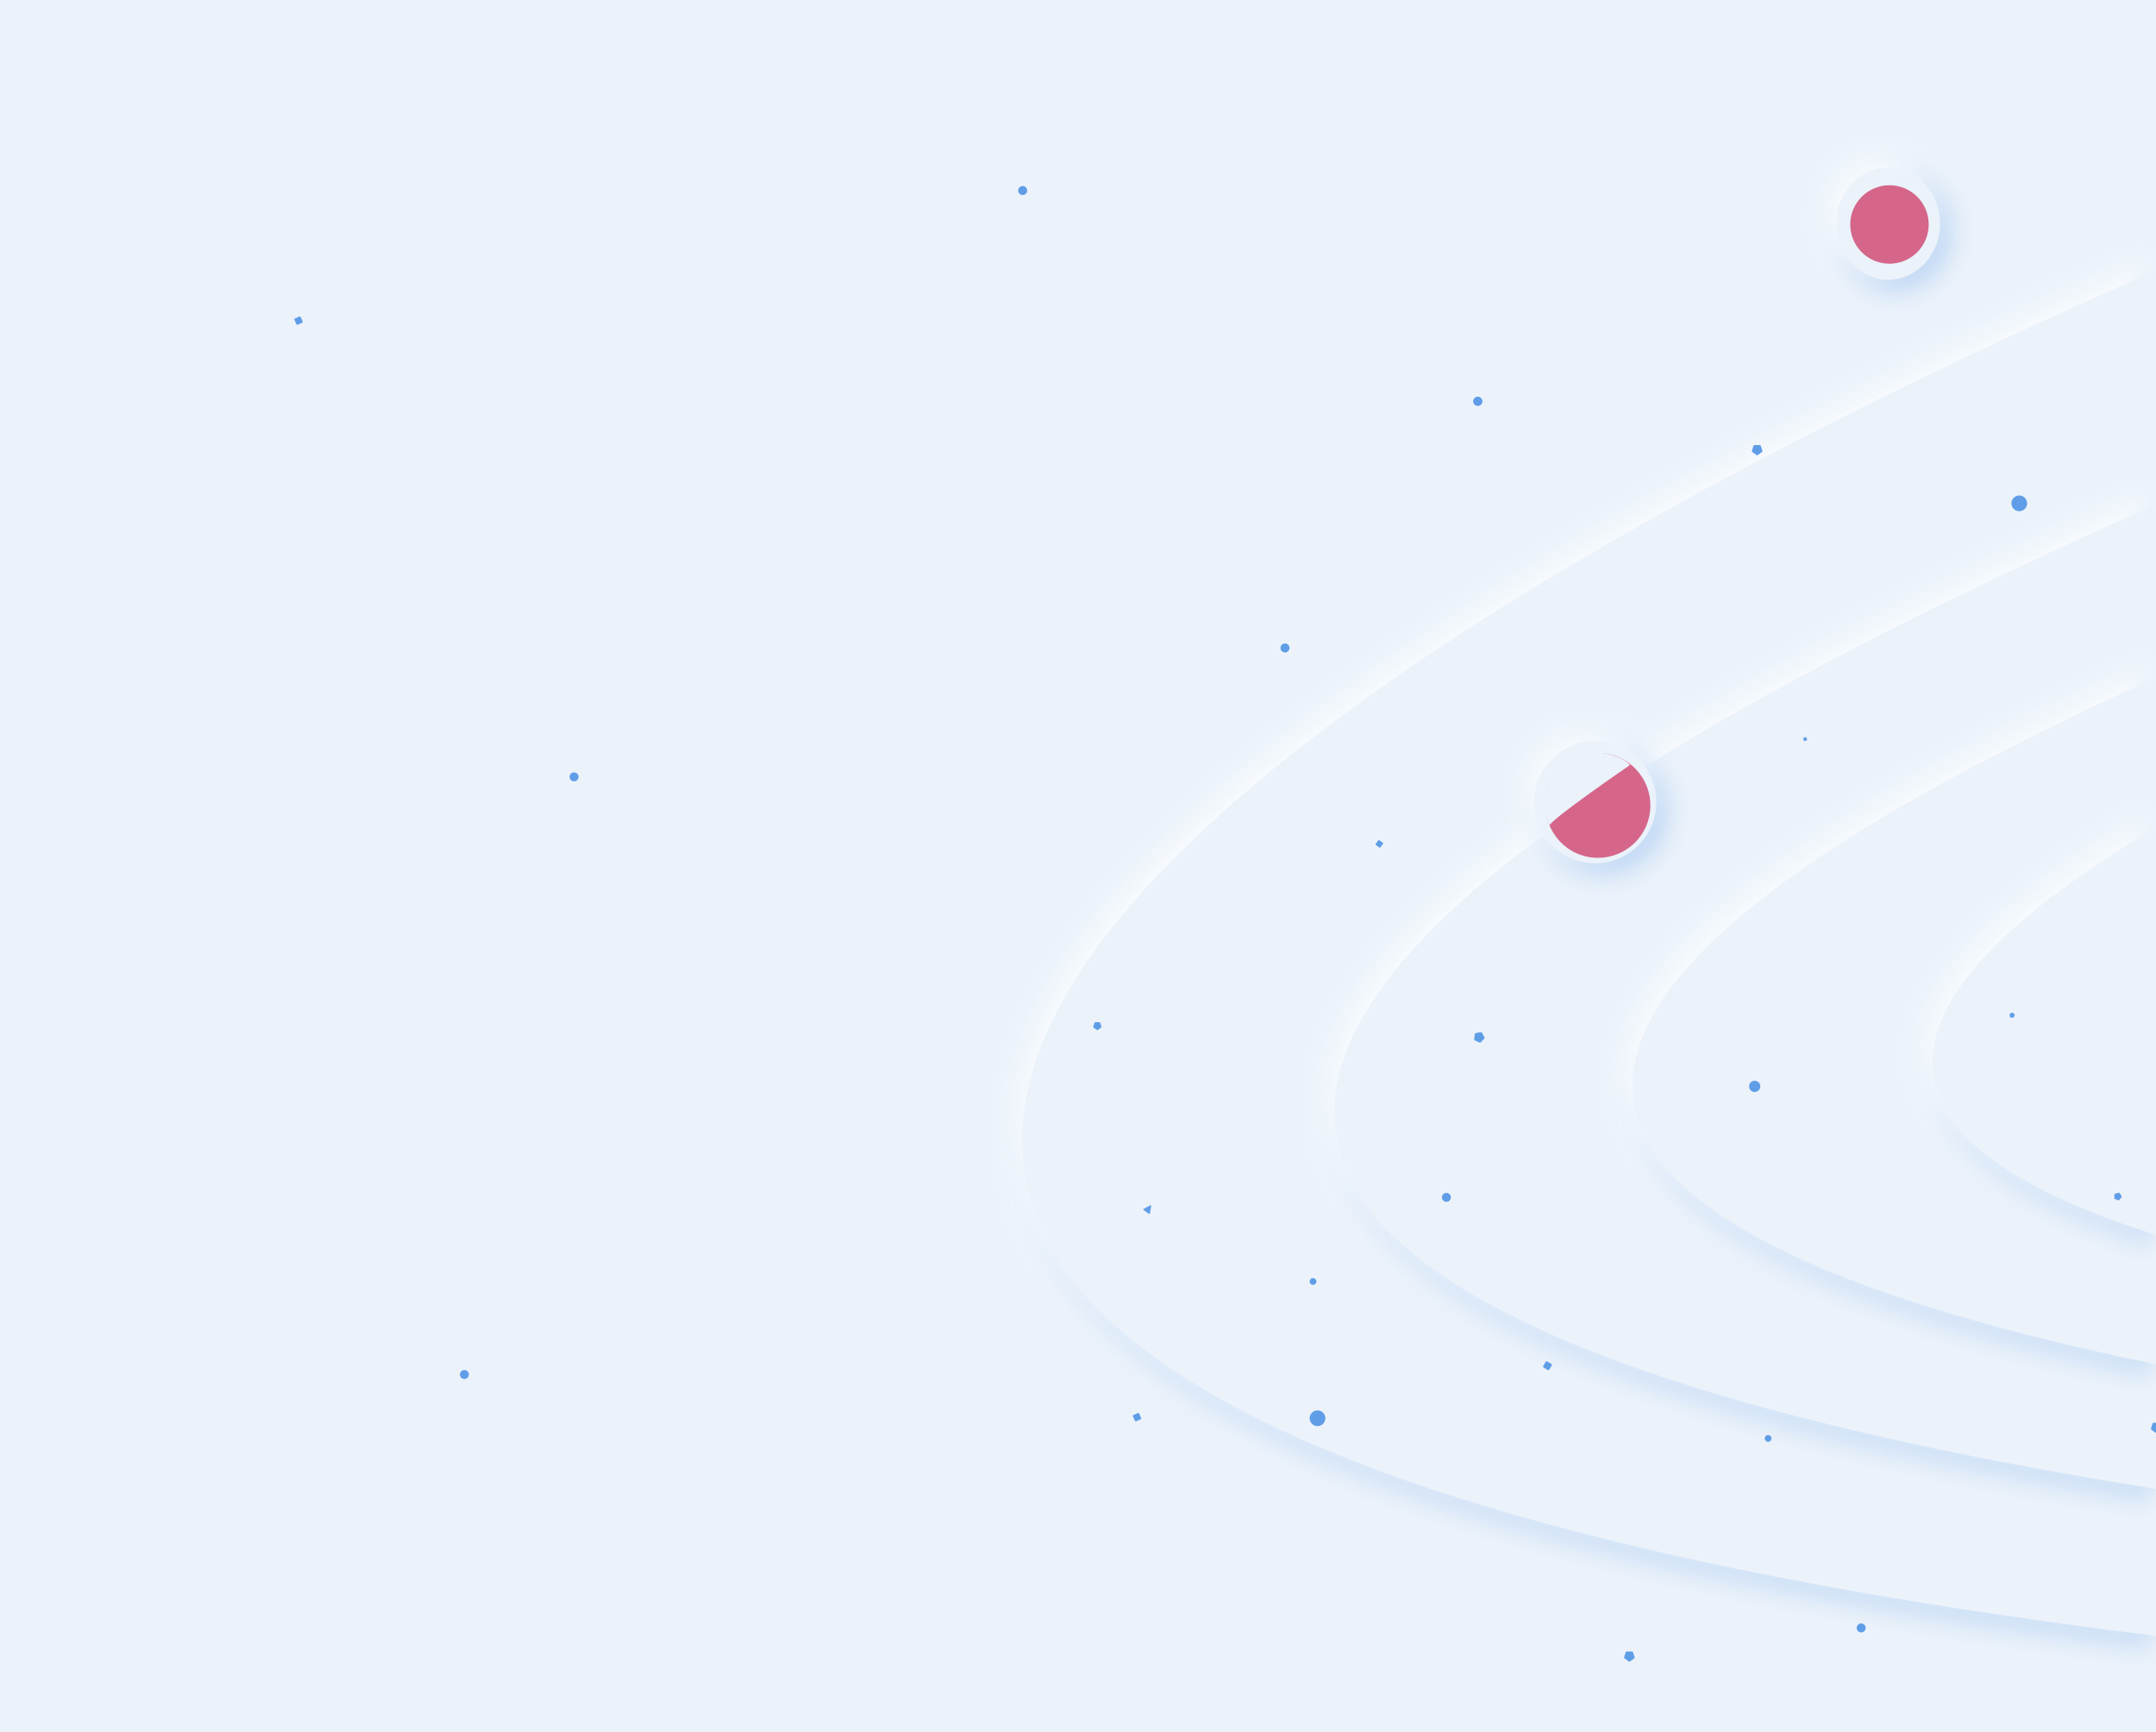
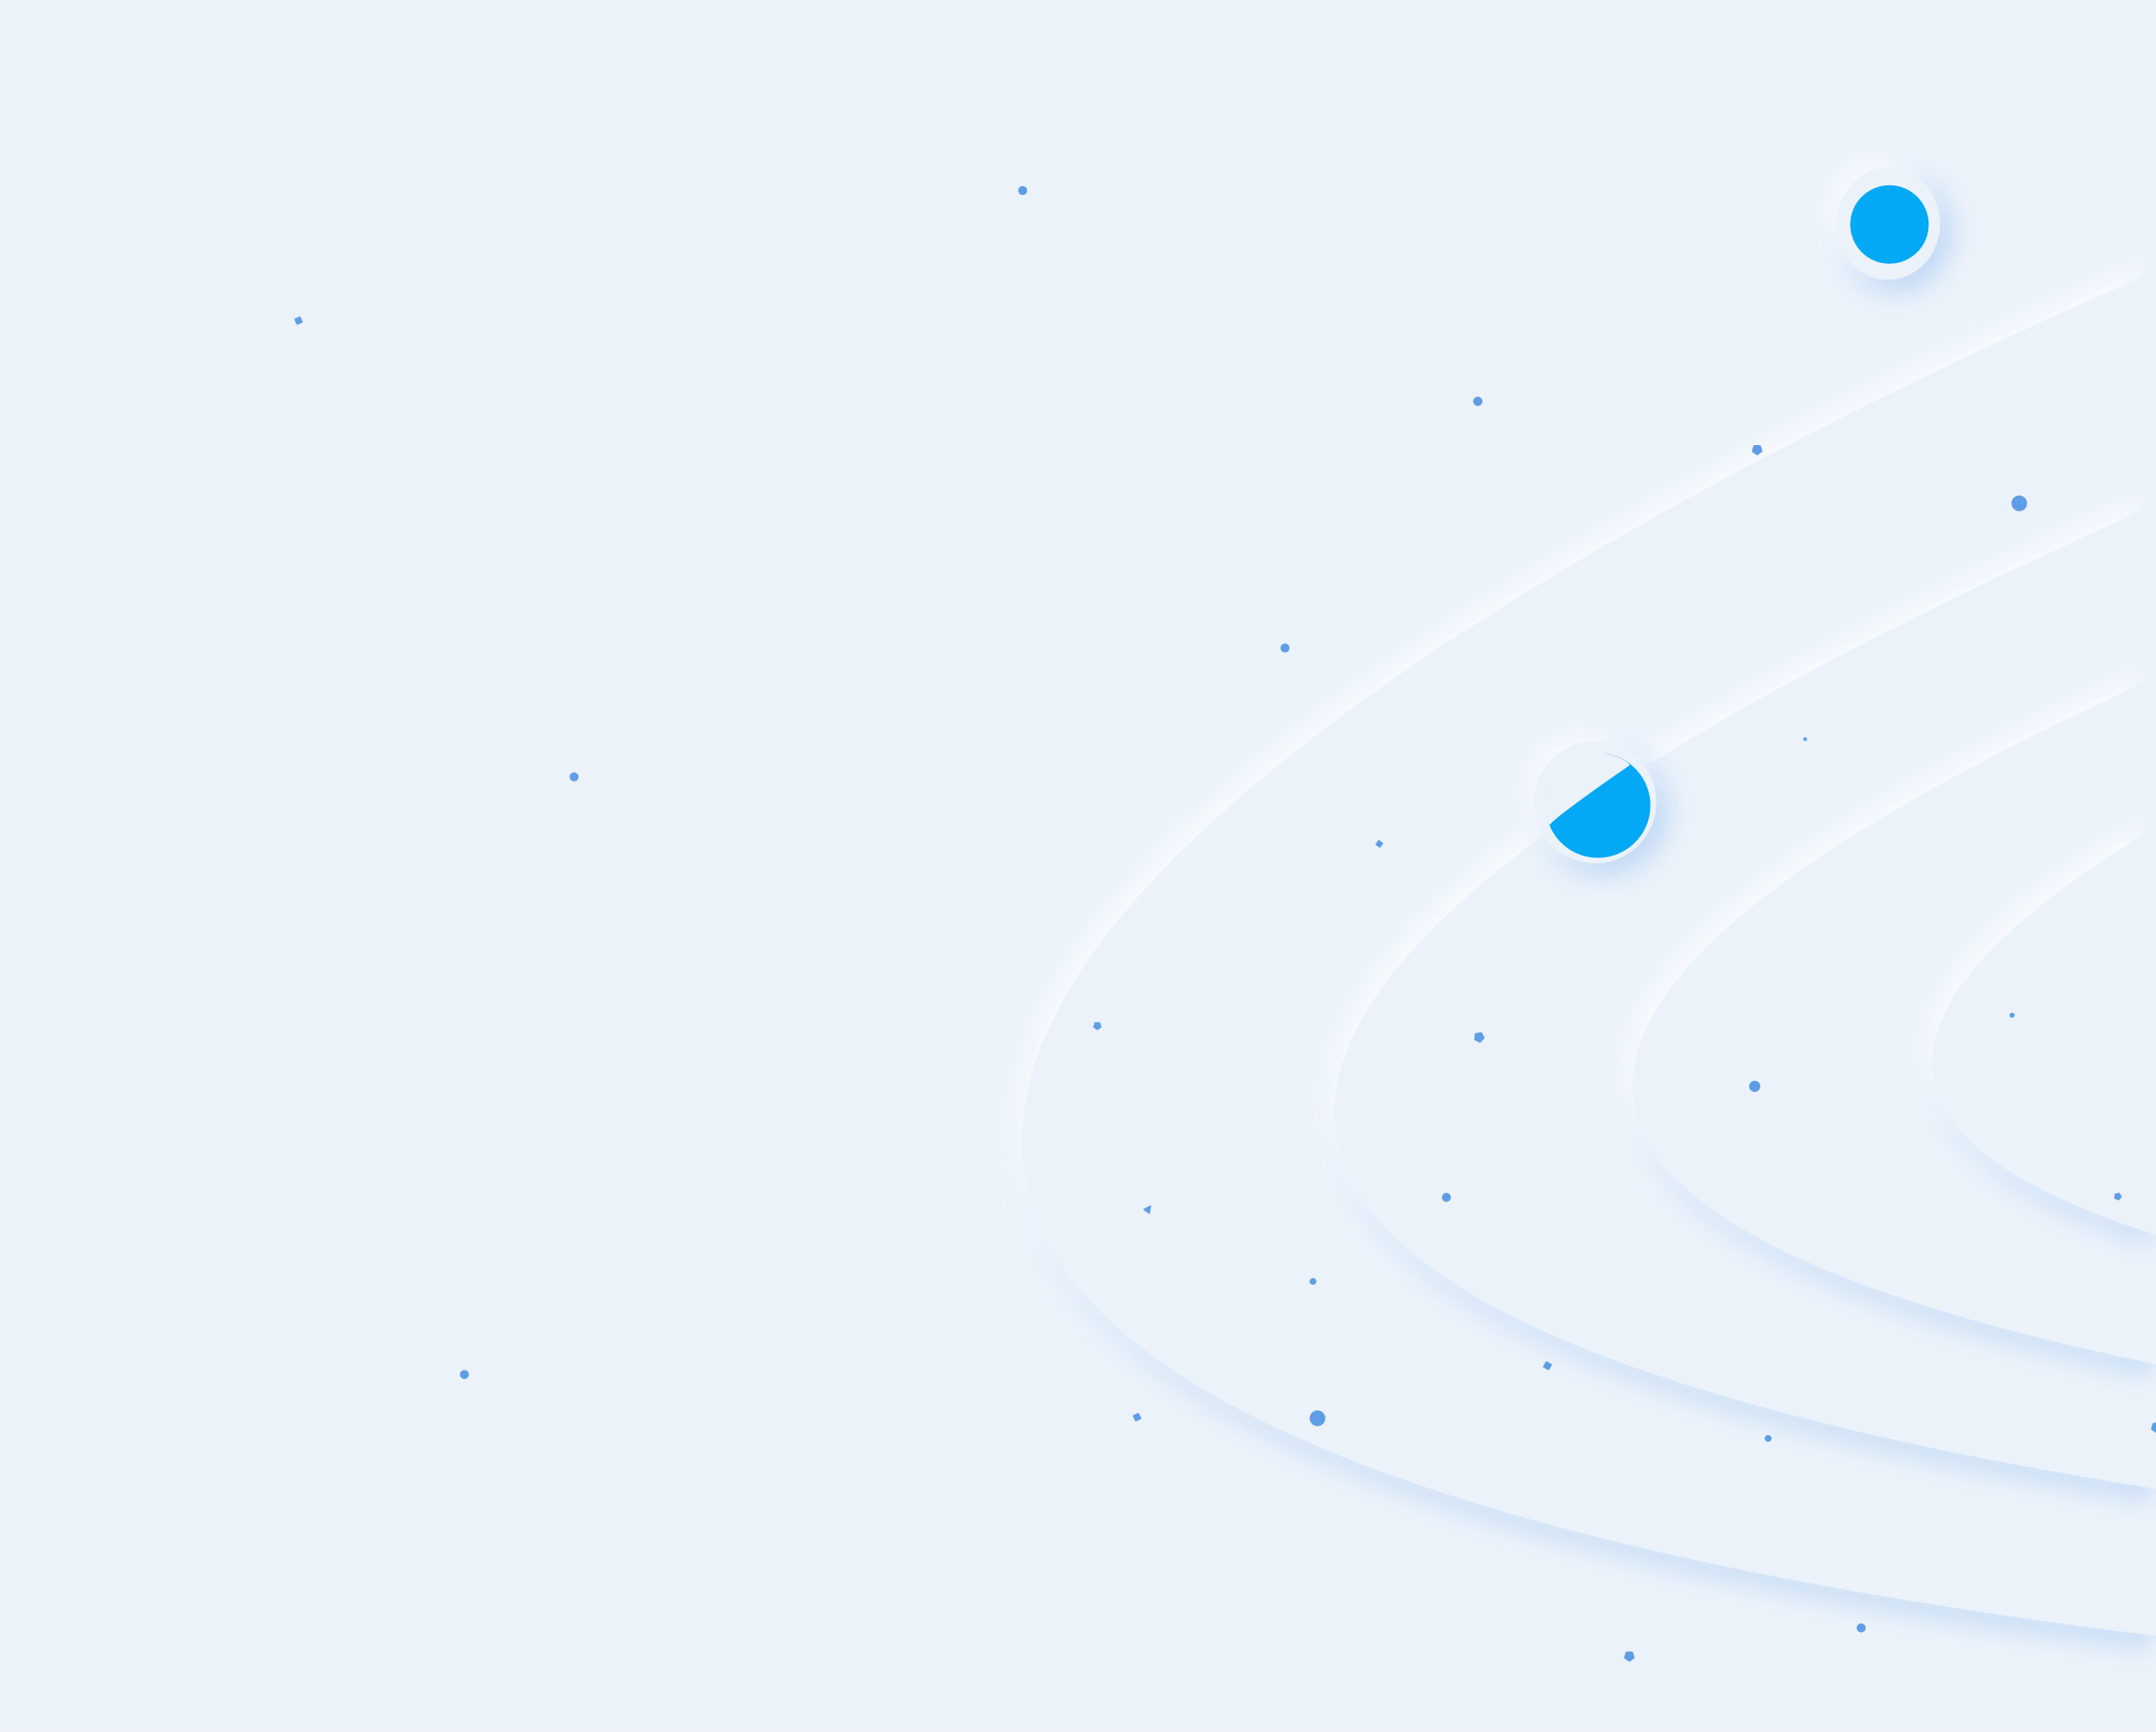
<svg xmlns="http://www.w3.org/2000/svg" width="1234" height="991" viewBox="0 0 1234 991" fill="none">
  <g clip-path="url(#clip0)">
    <rect width="1248" height="991" fill="#EBF2FA" />
    <g filter="url(#filter0_dd)">
      <path d="M1440.92 71C795.022 313.532 -109.232 830.291 1440.92 957.075V71Z" fill="#EBF2FA" />
    </g>
    <g filter="url(#filter1_dd)">
      <path d="M1619.62 133.41C973.727 375.942 69.473 769.511 1619.62 896.295V133.41Z" fill="#EBF2FA" />
    </g>
    <g filter="url(#filter2_dd)">
      <path d="M1790.29 180.89C1144.4 393.029 240.142 737.277 1790.29 848.173V180.89Z" fill="#EBF2FA" />
    </g>
    <g filter="url(#filter3_dd)">
      <path d="M1653.94 288C1240.45 442.209 661.566 692.451 1653.94 773.063V288Z" fill="#EBF2FA" />
    </g>
    <circle r="2.566" transform="matrix(-1 0 0 1 827.867 685.202)" fill="#5F9DE7" />
    <circle r="2.566" transform="matrix(-1 0 0 1 585.335 109.029)" fill="#5F9DE7" />
    <circle r="2.566" transform="matrix(-1 0 0 1 265.809 786.578)" fill="#5F9DE7" />
    <circle r="2.566" transform="matrix(-1 0 0 1 1065.27 931.584)" fill="#5F9DE7" />
    <circle r="2.566" transform="matrix(-1 0 0 1 845.832 229.653)" fill="#5F9DE7" />
    <circle r="2.566" transform="matrix(-1 0 0 1 328.566 444.566)" fill="#5F9DE7" />
    <circle r="2.566" transform="matrix(-1 0 0 1 735.474 370.809)" fill="#5F9DE7" />
    <circle cx="751.514" cy="733.323" r="1.925" fill="#5F9DE7" />
    <circle cx="1012.01" cy="823.15" r="1.925" fill="#5F9DE7" />
    <circle cx="754.08" cy="811.601" r="4.491" fill="#5F9DE7" />
    <circle cx="1004.31" cy="621.682" r="3.208" fill="#5F9DE7" />
    <circle cx="1155.73" cy="288.04" r="4.491" fill="#5F9DE7" />
    <rect x="1031.9" y="422.467" width="1.941" height="1.941" rx="0.265" transform="rotate(-24.4476 1031.9 422.467)" fill="#5F9DE7" />
    <rect x="648.213" y="810.004" width="3.894" height="3.894" rx="0.532" transform="rotate(-24.4476 648.213 810.004)" fill="#5F9DE7" />
    <rect x="168.283" y="182.502" width="3.894" height="3.894" rx="0.532" transform="rotate(-24.4476 168.283 182.502)" fill="#5F9DE7" />
    <rect x="789.067" y="480.567" width="3.378" height="3.378" rx="0.482" transform="rotate(35.3063 789.067 480.567)" fill="#5F9DE7" />
    <rect x="884.994" y="778.789" width="4.021" height="4.021" rx="0.619" transform="rotate(30.4542 884.994 778.789)" fill="#5F9DE7" />
    <path d="M849.655 593.618C849.785 593.861 849.744 594.159 849.553 594.358L847.5 596.496C847.31 596.695 847.013 596.748 846.766 596.628L844.098 595.336C843.85 595.216 843.708 594.951 843.745 594.678L844.149 591.742C844.186 591.469 844.395 591.252 844.666 591.203L847.584 590.68C847.854 590.631 848.126 590.762 848.256 591.005L849.655 593.618Z" fill="#5F9DE7" />
    <path d="M1153.11 580.674C1153.2 580.777 1153.21 580.926 1153.14 581.043L1152.38 582.3C1152.31 582.416 1152.17 582.474 1152.04 582.443L1150.61 582.106C1150.47 582.075 1150.38 581.961 1150.37 581.825L1150.24 580.36C1150.23 580.224 1150.31 580.096 1150.44 580.043L1151.79 579.475C1151.92 579.422 1152.06 579.456 1152.15 579.56L1153.11 580.674Z" fill="#5F9DE7" />
    <path d="M1007.19 254.684C1007.46 254.683 1007.71 254.859 1007.79 255.12L1008.72 257.935C1008.81 258.196 1008.72 258.483 1008.5 258.646L1006.11 260.4C1005.88 260.563 1005.58 260.564 1005.36 260.404L1002.95 258.673C1002.73 258.512 1002.64 258.226 1002.72 257.964L1003.62 255.14C1003.71 254.878 1003.95 254.7 1004.22 254.699L1007.19 254.684Z" fill="#5F9DE7" />
    <path d="M1214.32 684.543C1214.42 684.71 1214.41 684.927 1214.28 685.081L1212.93 686.74C1212.8 686.894 1212.59 686.949 1212.41 686.877L1210.41 686.101C1210.23 686.029 1210.11 685.846 1210.12 685.647L1210.24 683.509C1210.25 683.31 1210.39 683.141 1210.58 683.091L1212.65 682.545C1212.85 682.495 1213.05 682.574 1213.16 682.741L1214.32 684.543Z" fill="#5F9DE7" />
    <path d="M1235.6 814.175C1235.88 814.174 1236.12 814.35 1236.21 814.611L1237.14 817.426C1237.23 817.687 1237.13 817.974 1236.91 818.137L1234.52 819.891C1234.3 820.054 1234 820.055 1233.78 819.895L1231.37 818.164C1231.15 818.004 1231.05 817.717 1231.14 817.455L1232.04 814.632C1232.12 814.37 1232.36 814.191 1232.64 814.19L1235.6 814.175Z" fill="#5F9DE7" />
    <path d="M934.043 945.065C934.318 945.064 934.563 945.24 934.649 945.501L935.579 948.316C935.665 948.577 935.573 948.864 935.352 949.027L932.962 950.781C932.74 950.944 932.439 950.946 932.216 950.785L929.809 949.054C929.586 948.894 929.491 948.608 929.575 948.345L930.477 945.522C930.561 945.26 930.804 945.081 931.079 945.08L934.043 945.065Z" fill="#5F9DE7" />
    <path d="M629.217 584.941C629.432 584.94 629.623 585.077 629.69 585.281L630.415 587.476C630.482 587.68 630.411 587.904 630.238 588.031L628.374 589.399C628.201 589.526 627.966 589.527 627.792 589.402L625.915 588.052C625.741 587.927 625.667 587.704 625.733 587.499L626.436 585.297C626.501 585.093 626.691 584.954 626.905 584.953L629.217 584.941Z" fill="#5F9DE7" />
    <path d="M658.315 689.801C658.594 689.652 658.922 689.888 658.87 690.2L658.169 694.363C658.122 694.641 657.8 694.773 657.571 694.609L654.549 692.435C654.32 692.27 654.343 691.923 654.592 691.79L658.315 689.801Z" fill="#5F9DE7" />
    <g filter="url(#filter4_dd)">
      <circle cx="913" cy="459" r="35" fill="#EBF2FA" />
    </g>
    <g filter="url(#filter5_dd)">
      <ellipse cx="1080.69" cy="128.036" rx="29.686" ry="32.036" fill="#EBF2FA" />
    </g>
-     <circle cx="1081.45" cy="128.455" r="22.455" fill="#D5668A" />
-     <circle cx="914.612" cy="460.903" r="30" transform="rotate(18.3001 914.612 460.903)" fill="#D5668A" />
+     <circle cx="1081.45" cy="128.455" r="22.455" fill="#03A9F4" />
+     <circle cx="914.612" cy="460.903" r="30" transform="rotate(18.3001 914.612 460.903)" fill="#03A9F4" />
    <circle r="2.566" transform="matrix(-1 0 0 1 845.832 229.653)" fill="#5F9DE7" />
    <path d="M923.191 432.215C907.801 427.126 891.351 435.02 886.111 450.864C883.476 458.831 883.558 464.635 886.889 472.336C888.154 468.512 932.849 437.834 932.849 437.834C932.849 437.834 931.386 434.926 923.191 432.215Z" fill="#EBF2FA" />
  </g>
  <defs>
    <filter id="filter0_dd" x="565" y="51" width="895.918" height="926.075" filterUnits="userSpaceOnUse" color-interpolation-filters="sRGB">
      <feFlood flood-opacity="0" result="BackgroundImageFix" />
      <feColorMatrix in="SourceAlpha" type="matrix" values="0 0 0 0 0 0 0 0 0 0 0 0 0 0 0 0 0 0 127 0" />
      <feOffset dx="4" dy="4" />
      <feGaussianBlur stdDeviation="8" />
      <feColorMatrix type="matrix" values="0 0 0 0 0.373 0 0 0 0 0.616 0 0 0 0 0.906 0 0 0 0.48 0" />
      <feBlend mode="normal" in2="BackgroundImageFix" result="effect1_dropShadow" />
      <feColorMatrix in="SourceAlpha" type="matrix" values="0 0 0 0 0 0 0 0 0 0 0 0 0 0 0 0 0 0 127 0" />
      <feOffset dx="-4" dy="-4" />
      <feGaussianBlur stdDeviation="8" />
      <feColorMatrix type="matrix" values="0 0 0 0 1 0 0 0 0 1 0 0 0 0 1 0 0 0 1 0" />
      <feBlend mode="normal" in2="effect1_dropShadow" result="effect2_dropShadow" />
      <feBlend mode="normal" in="SourceGraphic" in2="effect2_dropShadow" result="shape" />
    </filter>
    <filter id="filter1_dd" x="743.705" y="113.41" width="895.918" height="802.884" filterUnits="userSpaceOnUse" color-interpolation-filters="sRGB">
      <feFlood flood-opacity="0" result="BackgroundImageFix" />
      <feColorMatrix in="SourceAlpha" type="matrix" values="0 0 0 0 0 0 0 0 0 0 0 0 0 0 0 0 0 0 127 0" />
      <feOffset dx="4" dy="4" />
      <feGaussianBlur stdDeviation="8" />
      <feColorMatrix type="matrix" values="0 0 0 0 0.373 0 0 0 0 0.616 0 0 0 0 0.906 0 0 0 0.48 0" />
      <feBlend mode="normal" in2="BackgroundImageFix" result="effect1_dropShadow" />
      <feColorMatrix in="SourceAlpha" type="matrix" values="0 0 0 0 0 0 0 0 0 0 0 0 0 0 0 0 0 0 127 0" />
      <feOffset dx="-4" dy="-4" />
      <feGaussianBlur stdDeviation="8" />
      <feColorMatrix type="matrix" values="0 0 0 0 1 0 0 0 0 1 0 0 0 0 1 0 0 0 1 0" />
      <feBlend mode="normal" in2="effect1_dropShadow" result="effect2_dropShadow" />
      <feBlend mode="normal" in="SourceGraphic" in2="effect2_dropShadow" result="shape" />
    </filter>
    <filter id="filter2_dd" x="914.375" y="160.89" width="895.919" height="707.283" filterUnits="userSpaceOnUse" color-interpolation-filters="sRGB">
      <feFlood flood-opacity="0" result="BackgroundImageFix" />
      <feColorMatrix in="SourceAlpha" type="matrix" values="0 0 0 0 0 0 0 0 0 0 0 0 0 0 0 0 0 0 127 0" />
      <feOffset dx="4" dy="4" />
      <feGaussianBlur stdDeviation="8" />
      <feColorMatrix type="matrix" values="0 0 0 0 0.373 0 0 0 0 0.616 0 0 0 0 0.906 0 0 0 0.48 0" />
      <feBlend mode="normal" in2="BackgroundImageFix" result="effect1_dropShadow" />
      <feColorMatrix in="SourceAlpha" type="matrix" values="0 0 0 0 0 0 0 0 0 0 0 0 0 0 0 0 0 0 127 0" />
      <feOffset dx="-4" dy="-4" />
      <feGaussianBlur stdDeviation="8" />
      <feColorMatrix type="matrix" values="0 0 0 0 1 0 0 0 0 1 0 0 0 0 1 0 0 0 1 0" />
      <feBlend mode="normal" in2="effect1_dropShadow" result="effect2_dropShadow" />
      <feBlend mode="normal" in="SourceGraphic" in2="effect2_dropShadow" result="shape" />
    </filter>
    <filter id="filter3_dd" x="1086" y="268" width="587.942" height="525.063" filterUnits="userSpaceOnUse" color-interpolation-filters="sRGB">
      <feFlood flood-opacity="0" result="BackgroundImageFix" />
      <feColorMatrix in="SourceAlpha" type="matrix" values="0 0 0 0 0 0 0 0 0 0 0 0 0 0 0 0 0 0 127 0" />
      <feOffset dx="4" dy="4" />
      <feGaussianBlur stdDeviation="8" />
      <feColorMatrix type="matrix" values="0 0 0 0 0.373 0 0 0 0 0.616 0 0 0 0 0.906 0 0 0 0.48 0" />
      <feBlend mode="normal" in2="BackgroundImageFix" result="effect1_dropShadow" />
      <feColorMatrix in="SourceAlpha" type="matrix" values="0 0 0 0 0 0 0 0 0 0 0 0 0 0 0 0 0 0 127 0" />
      <feOffset dx="-4" dy="-4" />
      <feGaussianBlur stdDeviation="8" />
      <feColorMatrix type="matrix" values="0 0 0 0 1 0 0 0 0 1 0 0 0 0 1 0 0 0 1 0" />
      <feBlend mode="normal" in2="effect1_dropShadow" result="effect2_dropShadow" />
      <feBlend mode="normal" in="SourceGraphic" in2="effect2_dropShadow" result="shape" />
    </filter>
    <filter id="filter4_dd" x="858" y="404" width="110" height="110" filterUnits="userSpaceOnUse" color-interpolation-filters="sRGB">
      <feFlood flood-opacity="0" result="BackgroundImageFix" />
      <feColorMatrix in="SourceAlpha" type="matrix" values="0 0 0 0 0 0 0 0 0 0 0 0 0 0 0 0 0 0 127 0" />
      <feOffset dx="4" dy="4" />
      <feGaussianBlur stdDeviation="8" />
      <feColorMatrix type="matrix" values="0 0 0 0 0.373 0 0 0 0 0.616 0 0 0 0 0.906 0 0 0 0.48 0" />
      <feBlend mode="normal" in2="BackgroundImageFix" result="effect1_dropShadow" />
      <feColorMatrix in="SourceAlpha" type="matrix" values="0 0 0 0 0 0 0 0 0 0 0 0 0 0 0 0 0 0 127 0" />
      <feOffset dx="-4" dy="-4" />
      <feGaussianBlur stdDeviation="8" />
      <feColorMatrix type="matrix" values="0 0 0 0 1 0 0 0 0 1 0 0 0 0 1 0 0 0 1 0" />
      <feBlend mode="normal" in2="effect1_dropShadow" result="effect2_dropShadow" />
      <feBlend mode="normal" in="SourceGraphic" in2="effect2_dropShadow" result="shape" />
    </filter>
    <filter id="filter5_dd" x="1031" y="76" width="99.371" height="104.072" filterUnits="userSpaceOnUse" color-interpolation-filters="sRGB">
      <feFlood flood-opacity="0" result="BackgroundImageFix" />
      <feColorMatrix in="SourceAlpha" type="matrix" values="0 0 0 0 0 0 0 0 0 0 0 0 0 0 0 0 0 0 127 0" />
      <feOffset dx="4" dy="4" />
      <feGaussianBlur stdDeviation="8" />
      <feColorMatrix type="matrix" values="0 0 0 0 0.373 0 0 0 0 0.616 0 0 0 0 0.906 0 0 0 0.48 0" />
      <feBlend mode="normal" in2="BackgroundImageFix" result="effect1_dropShadow" />
      <feColorMatrix in="SourceAlpha" type="matrix" values="0 0 0 0 0 0 0 0 0 0 0 0 0 0 0 0 0 0 127 0" />
      <feOffset dx="-4" dy="-4" />
      <feGaussianBlur stdDeviation="8" />
      <feColorMatrix type="matrix" values="0 0 0 0 1 0 0 0 0 1 0 0 0 0 1 0 0 0 1 0" />
      <feBlend mode="normal" in2="effect1_dropShadow" result="effect2_dropShadow" />
      <feBlend mode="normal" in="SourceGraphic" in2="effect2_dropShadow" result="shape" />
    </filter>
    <clipPath id="clip0">
      <rect width="1248" height="991" fill="white" />
    </clipPath>
  </defs>
</svg>
